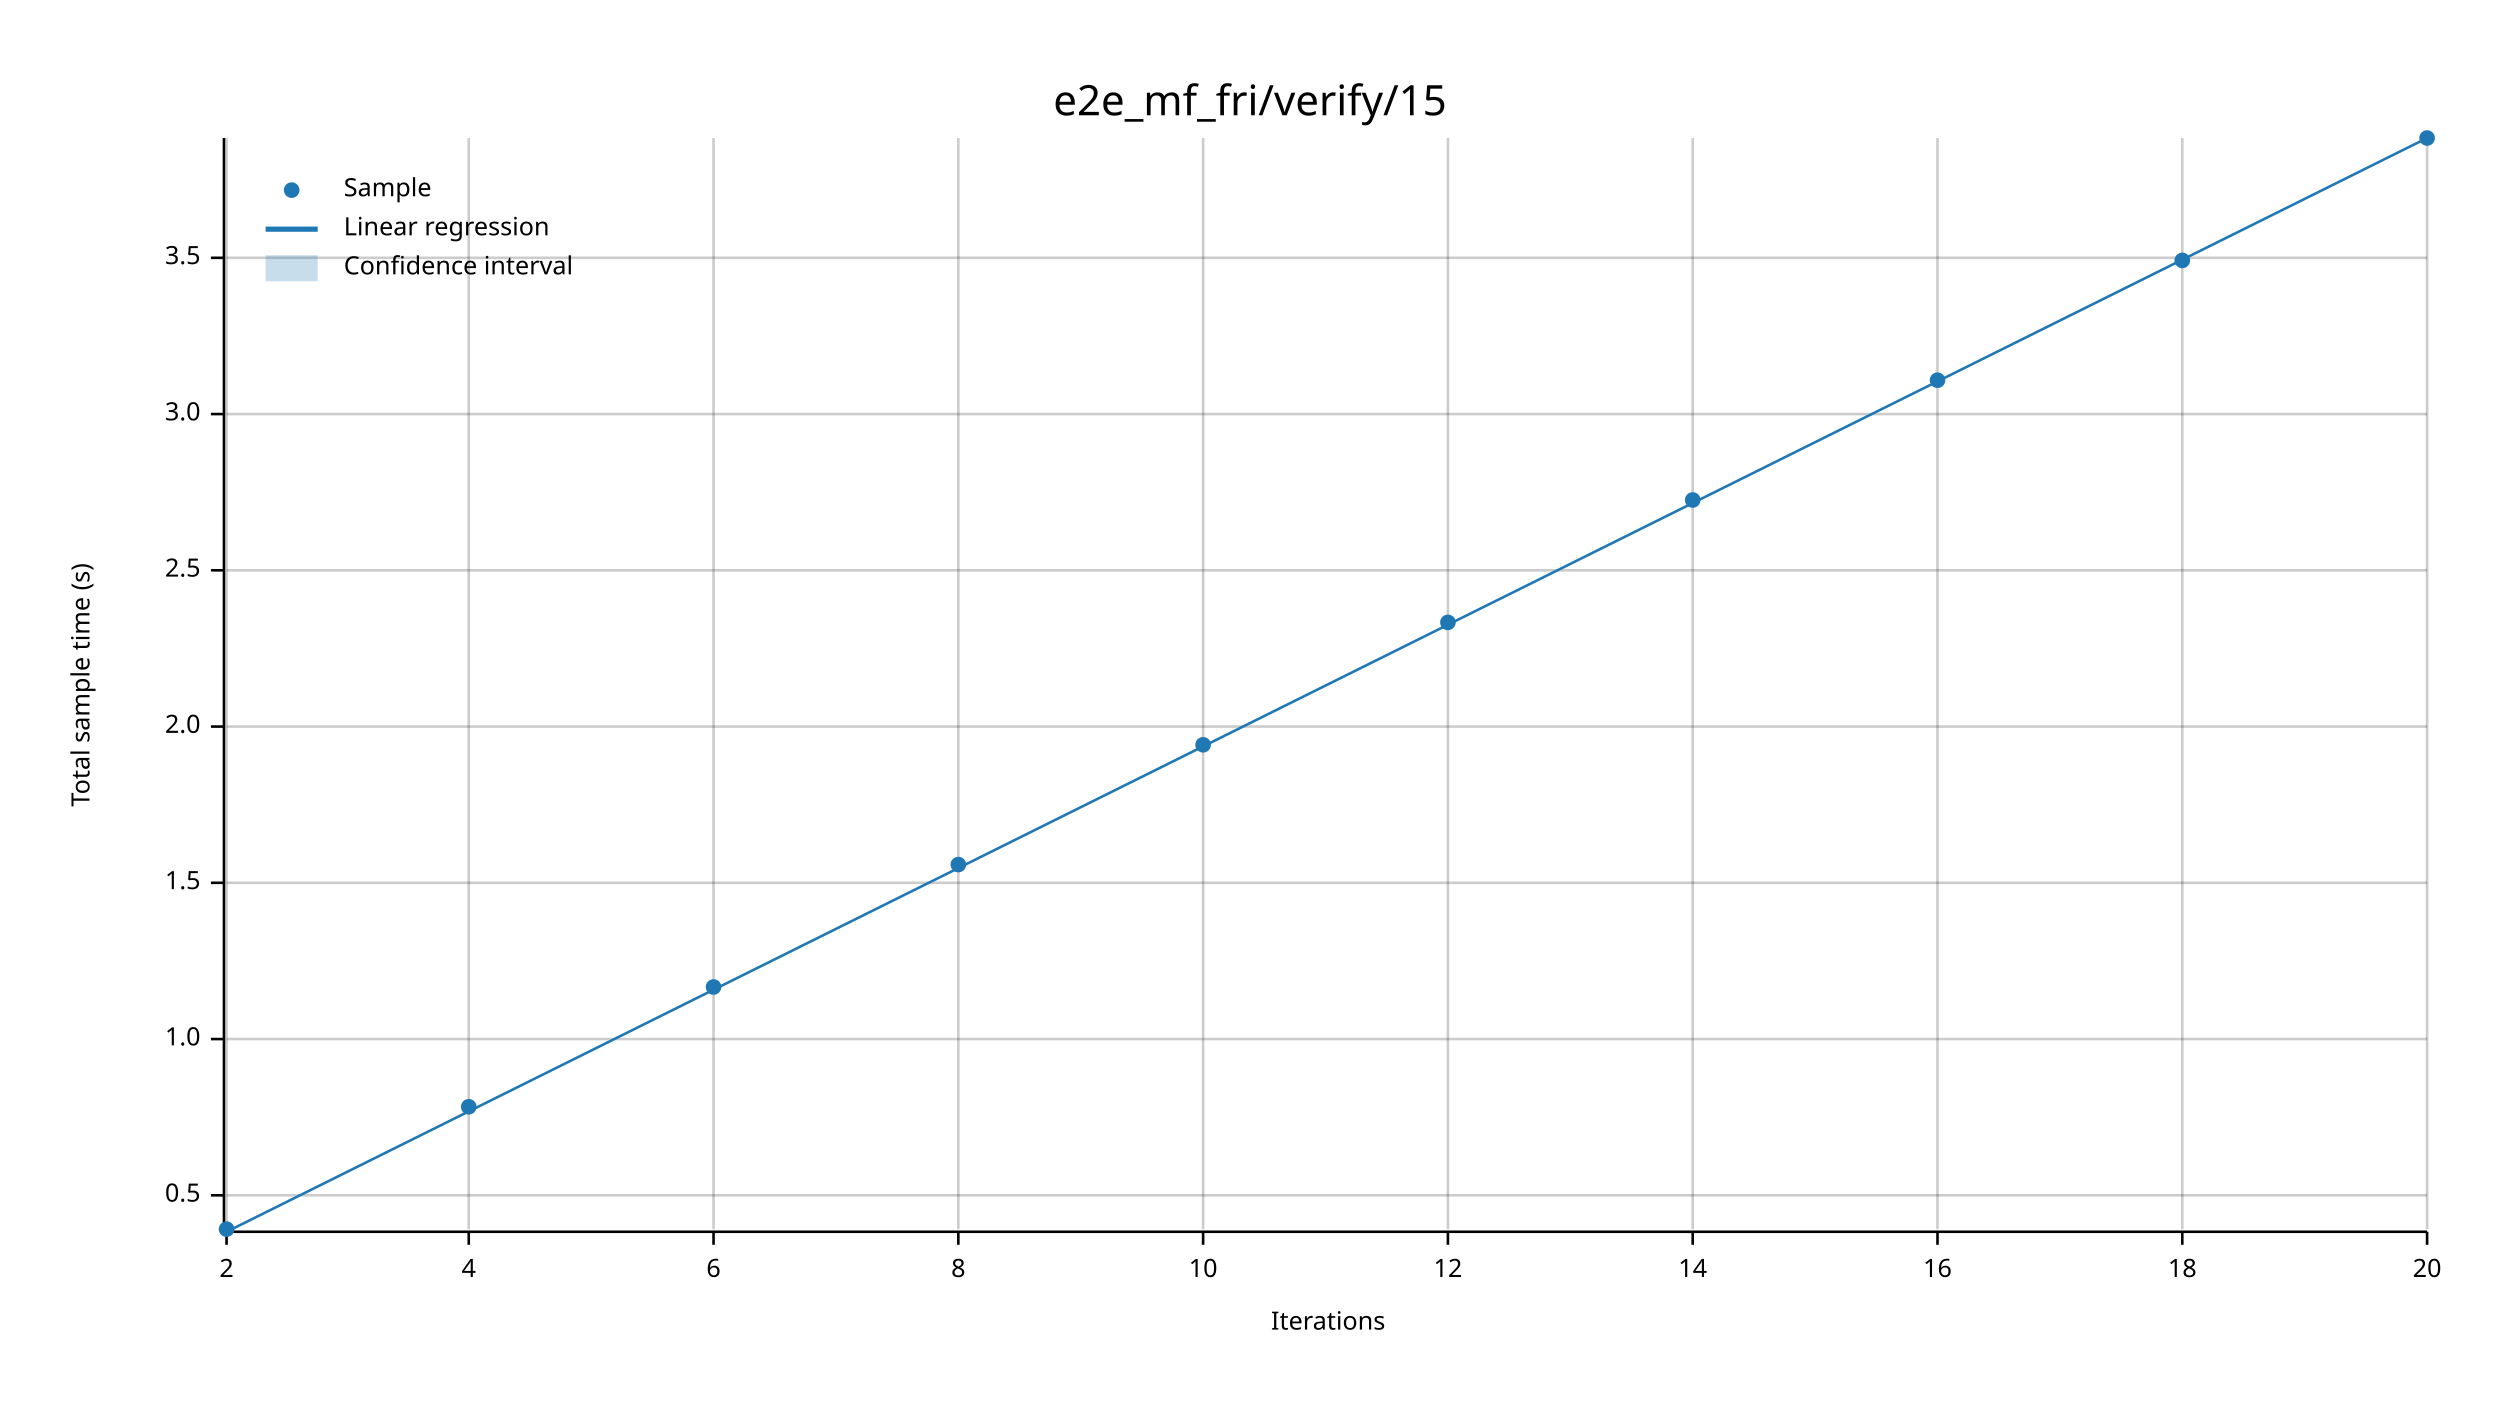
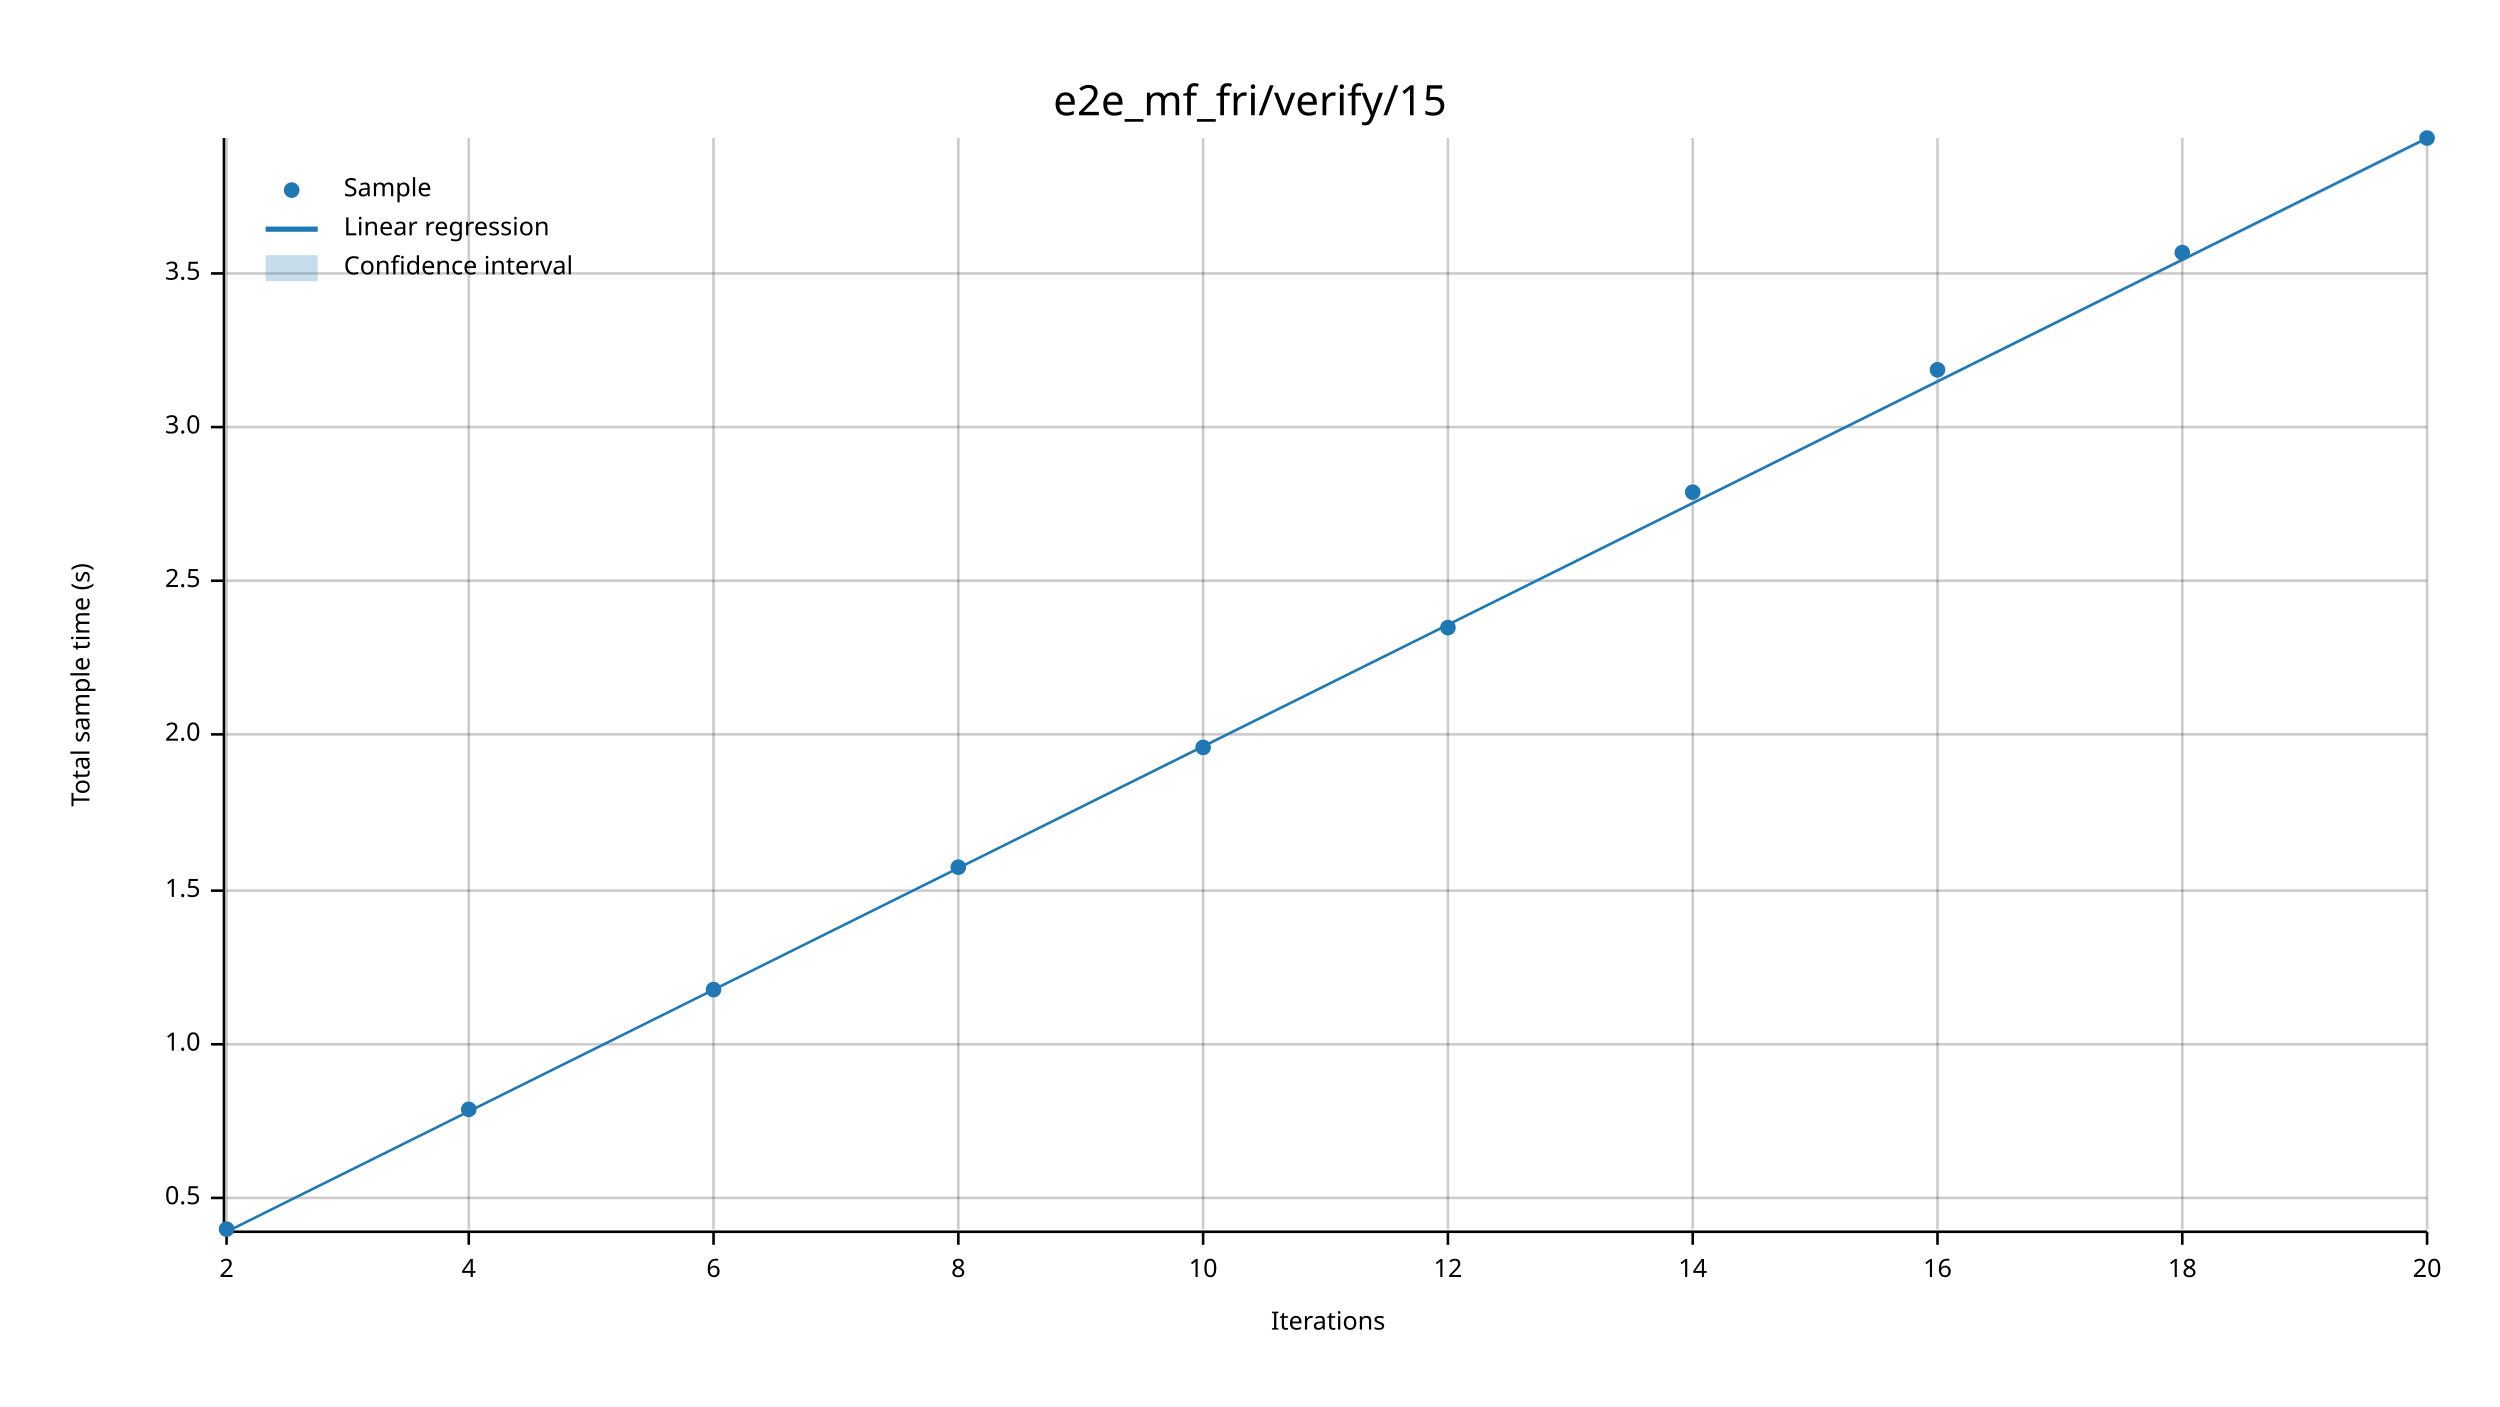
<svg xmlns="http://www.w3.org/2000/svg" width="960" height="540" viewBox="0 0 960 540">
  <text x="480" y="32" dy="0.76em" text-anchor="middle" font-family="sans-serif" font-size="16.129" opacity="1" fill="#000000">
e2e_mf_fri/verify/15
</text>
  <text x="27" y="263" dy="0.76em" text-anchor="middle" font-family="sans-serif" font-size="9.677" opacity="1" fill="#000000" transform="rotate(270, 27, 263)">
Total sample time (s)
</text>
  <text x="510" y="513" dy="-0.5ex" text-anchor="middle" font-family="sans-serif" font-size="9.677" opacity="1" fill="#000000">
Iterations
</text>
  <line opacity="0.2" stroke="#000000" stroke-width="1" x1="87" y1="472" x2="87" y2="53" />
  <line opacity="0.2" stroke="#000000" stroke-width="1" x1="180" y1="472" x2="180" y2="53" />
  <line opacity="0.2" stroke="#000000" stroke-width="1" x1="274" y1="472" x2="274" y2="53" />
  <line opacity="0.2" stroke="#000000" stroke-width="1" x1="368" y1="472" x2="368" y2="53" />
  <line opacity="0.2" stroke="#000000" stroke-width="1" x1="462" y1="472" x2="462" y2="53" />
  <line opacity="0.2" stroke="#000000" stroke-width="1" x1="556" y1="472" x2="556" y2="53" />
  <line opacity="0.2" stroke="#000000" stroke-width="1" x1="650" y1="472" x2="650" y2="53" />
  <line opacity="0.2" stroke="#000000" stroke-width="1" x1="744" y1="472" x2="744" y2="53" />
  <line opacity="0.2" stroke="#000000" stroke-width="1" x1="838" y1="472" x2="838" y2="53" />
  <line opacity="0.2" stroke="#000000" stroke-width="1" x1="932" y1="472" x2="932" y2="53" />
-   <line opacity="0.2" stroke="#000000" stroke-width="1" x1="87" y1="459" x2="932" y2="459" />
-   <line opacity="0.2" stroke="#000000" stroke-width="1" x1="87" y1="399" x2="932" y2="399" />
-   <line opacity="0.2" stroke="#000000" stroke-width="1" x1="87" y1="339" x2="932" y2="339" />
-   <line opacity="0.2" stroke="#000000" stroke-width="1" x1="87" y1="279" x2="932" y2="279" />
-   <line opacity="0.2" stroke="#000000" stroke-width="1" x1="87" y1="219" x2="932" y2="219" />
-   <line opacity="0.2" stroke="#000000" stroke-width="1" x1="87" y1="159" x2="932" y2="159" />
-   <line opacity="0.2" stroke="#000000" stroke-width="1" x1="87" y1="99" x2="932" y2="99" />
+   <line opacity="0.2" stroke="#000000" stroke-width="1" x1="87" y1="460" x2="932" y2="460" />
+   <line opacity="0.2" stroke="#000000" stroke-width="1" x1="87" y1="401" x2="932" y2="401" />
+   <line opacity="0.2" stroke="#000000" stroke-width="1" x1="87" y1="342" x2="932" y2="342" />
+   <line opacity="0.2" stroke="#000000" stroke-width="1" x1="87" y1="282" x2="932" y2="282" />
+   <line opacity="0.2" stroke="#000000" stroke-width="1" x1="87" y1="223" x2="932" y2="223" />
+   <line opacity="0.2" stroke="#000000" stroke-width="1" x1="87" y1="164" x2="932" y2="164" />
+   <line opacity="0.2" stroke="#000000" stroke-width="1" x1="87" y1="105" x2="932" y2="105" />
  <polyline fill="none" opacity="1" stroke="#000000" stroke-width="1" points="86,53 86,472 " />
-   <text x="77" y="459" dy="0.5ex" text-anchor="end" font-family="sans-serif" font-size="9.677" opacity="1" fill="#000000">
+   <text x="77" y="460" dy="0.5ex" text-anchor="end" font-family="sans-serif" font-size="9.677" opacity="1" fill="#000000">
0.5
</text>
-   <polyline fill="none" opacity="1" stroke="#000000" stroke-width="1" points="81,459 86,459 " />
-   <text x="77" y="399" dy="0.5ex" text-anchor="end" font-family="sans-serif" font-size="9.677" opacity="1" fill="#000000">
+   <polyline fill="none" opacity="1" stroke="#000000" stroke-width="1" points="81,460 86,460 " />
+   <text x="77" y="401" dy="0.5ex" text-anchor="end" font-family="sans-serif" font-size="9.677" opacity="1" fill="#000000">
1.0
</text>
-   <polyline fill="none" opacity="1" stroke="#000000" stroke-width="1" points="81,399 86,399 " />
-   <text x="77" y="339" dy="0.5ex" text-anchor="end" font-family="sans-serif" font-size="9.677" opacity="1" fill="#000000">
+   <polyline fill="none" opacity="1" stroke="#000000" stroke-width="1" points="81,401 86,401 " />
+   <text x="77" y="342" dy="0.5ex" text-anchor="end" font-family="sans-serif" font-size="9.677" opacity="1" fill="#000000">
1.5
</text>
-   <polyline fill="none" opacity="1" stroke="#000000" stroke-width="1" points="81,339 86,339 " />
-   <text x="77" y="279" dy="0.5ex" text-anchor="end" font-family="sans-serif" font-size="9.677" opacity="1" fill="#000000">
+   <polyline fill="none" opacity="1" stroke="#000000" stroke-width="1" points="81,342 86,342 " />
+   <text x="77" y="282" dy="0.5ex" text-anchor="end" font-family="sans-serif" font-size="9.677" opacity="1" fill="#000000">
2.0
</text>
-   <polyline fill="none" opacity="1" stroke="#000000" stroke-width="1" points="81,279 86,279 " />
-   <text x="77" y="219" dy="0.5ex" text-anchor="end" font-family="sans-serif" font-size="9.677" opacity="1" fill="#000000">
+   <polyline fill="none" opacity="1" stroke="#000000" stroke-width="1" points="81,282 86,282 " />
+   <text x="77" y="223" dy="0.5ex" text-anchor="end" font-family="sans-serif" font-size="9.677" opacity="1" fill="#000000">
2.5
</text>
-   <polyline fill="none" opacity="1" stroke="#000000" stroke-width="1" points="81,219 86,219 " />
-   <text x="77" y="159" dy="0.5ex" text-anchor="end" font-family="sans-serif" font-size="9.677" opacity="1" fill="#000000">
+   <polyline fill="none" opacity="1" stroke="#000000" stroke-width="1" points="81,223 86,223 " />
+   <text x="77" y="164" dy="0.5ex" text-anchor="end" font-family="sans-serif" font-size="9.677" opacity="1" fill="#000000">
3.0
</text>
-   <polyline fill="none" opacity="1" stroke="#000000" stroke-width="1" points="81,159 86,159 " />
-   <text x="77" y="99" dy="0.5ex" text-anchor="end" font-family="sans-serif" font-size="9.677" opacity="1" fill="#000000">
+   <polyline fill="none" opacity="1" stroke="#000000" stroke-width="1" points="81,164 86,164 " />
+   <text x="77" y="105" dy="0.5ex" text-anchor="end" font-family="sans-serif" font-size="9.677" opacity="1" fill="#000000">
3.5
</text>
-   <polyline fill="none" opacity="1" stroke="#000000" stroke-width="1" points="81,99 86,99 " />
+   <polyline fill="none" opacity="1" stroke="#000000" stroke-width="1" points="81,105 86,105 " />
  <polyline fill="none" opacity="1" stroke="#000000" stroke-width="1" points="87,473 932,473 " />
  <text x="87" y="483" dy="0.76em" text-anchor="middle" font-family="sans-serif" font-size="9.677" opacity="1" fill="#000000">
2
</text>
  <polyline fill="none" opacity="1" stroke="#000000" stroke-width="1" points="87,473 87,478 " />
  <text x="180" y="483" dy="0.76em" text-anchor="middle" font-family="sans-serif" font-size="9.677" opacity="1" fill="#000000">
4
</text>
  <polyline fill="none" opacity="1" stroke="#000000" stroke-width="1" points="180,473 180,478 " />
  <text x="274" y="483" dy="0.76em" text-anchor="middle" font-family="sans-serif" font-size="9.677" opacity="1" fill="#000000">
6
</text>
  <polyline fill="none" opacity="1" stroke="#000000" stroke-width="1" points="274,473 274,478 " />
  <text x="368" y="483" dy="0.76em" text-anchor="middle" font-family="sans-serif" font-size="9.677" opacity="1" fill="#000000">
8
</text>
  <polyline fill="none" opacity="1" stroke="#000000" stroke-width="1" points="368,473 368,478 " />
  <text x="462" y="483" dy="0.76em" text-anchor="middle" font-family="sans-serif" font-size="9.677" opacity="1" fill="#000000">
10
</text>
  <polyline fill="none" opacity="1" stroke="#000000" stroke-width="1" points="462,473 462,478 " />
  <text x="556" y="483" dy="0.76em" text-anchor="middle" font-family="sans-serif" font-size="9.677" opacity="1" fill="#000000">
12
</text>
  <polyline fill="none" opacity="1" stroke="#000000" stroke-width="1" points="556,473 556,478 " />
  <text x="650" y="483" dy="0.76em" text-anchor="middle" font-family="sans-serif" font-size="9.677" opacity="1" fill="#000000">
14
</text>
  <polyline fill="none" opacity="1" stroke="#000000" stroke-width="1" points="650,473 650,478 " />
  <text x="744" y="483" dy="0.76em" text-anchor="middle" font-family="sans-serif" font-size="9.677" opacity="1" fill="#000000">
16
</text>
  <polyline fill="none" opacity="1" stroke="#000000" stroke-width="1" points="744,473 744,478 " />
  <text x="838" y="483" dy="0.76em" text-anchor="middle" font-family="sans-serif" font-size="9.677" opacity="1" fill="#000000">
18
</text>
  <polyline fill="none" opacity="1" stroke="#000000" stroke-width="1" points="838,473 838,478 " />
  <text x="932" y="483" dy="0.76em" text-anchor="middle" font-family="sans-serif" font-size="9.677" opacity="1" fill="#000000">
20
</text>
  <polyline fill="none" opacity="1" stroke="#000000" stroke-width="1" points="932,473 932,478 " />
  <circle cx="87" cy="472" r="3" opacity="1" fill="#1F78B4" stroke="none" stroke-width="1" />
-   <circle cx="180" cy="425" r="3" opacity="1" fill="#1F78B4" stroke="none" stroke-width="1" />
-   <circle cx="274" cy="379" r="3" opacity="1" fill="#1F78B4" stroke="none" stroke-width="1" />
-   <circle cx="368" cy="332" r="3" opacity="1" fill="#1F78B4" stroke="none" stroke-width="1" />
-   <circle cx="462" cy="286" r="3" opacity="1" fill="#1F78B4" stroke="none" stroke-width="1" />
-   <circle cx="556" cy="239" r="3" opacity="1" fill="#1F78B4" stroke="none" stroke-width="1" />
-   <circle cx="650" cy="192" r="3" opacity="1" fill="#1F78B4" stroke="none" stroke-width="1" />
-   <circle cx="744" cy="146" r="3" opacity="1" fill="#1F78B4" stroke="none" stroke-width="1" />
-   <circle cx="838" cy="100" r="3" opacity="1" fill="#1F78B4" stroke="none" stroke-width="1" />
+   <circle cx="180" cy="426" r="3" opacity="1" fill="#1F78B4" stroke="none" stroke-width="1" />
+   <circle cx="274" cy="380" r="3" opacity="1" fill="#1F78B4" stroke="none" stroke-width="1" />
+   <circle cx="368" cy="333" r="3" opacity="1" fill="#1F78B4" stroke="none" stroke-width="1" />
+   <circle cx="462" cy="287" r="3" opacity="1" fill="#1F78B4" stroke="none" stroke-width="1" />
+   <circle cx="556" cy="241" r="3" opacity="1" fill="#1F78B4" stroke="none" stroke-width="1" />
+   <circle cx="650" cy="189" r="3" opacity="1" fill="#1F78B4" stroke="none" stroke-width="1" />
+   <circle cx="744" cy="142" r="3" opacity="1" fill="#1F78B4" stroke="none" stroke-width="1" />
+   <circle cx="838" cy="97" r="3" opacity="1" fill="#1F78B4" stroke="none" stroke-width="1" />
  <circle cx="932" cy="53" r="3" opacity="1" fill="#1F78B4" stroke="none" stroke-width="1" />
  <polyline fill="none" opacity="1" stroke="#1F78B4" stroke-width="1" points="87,473 932,53 " />
-   <polygon opacity="0.25" fill="#1F78B4" points="87,473 932,53 932,53 " />
+   <polygon opacity="0.25" fill="#1F78B4" points="87,473 932,54 932,53 " />
  <text x="132" y="68" dy="0.76em" text-anchor="start" font-family="sans-serif" font-size="9.677" opacity="1" fill="#000000">
Sample
</text>
  <text x="132" y="83" dy="0.76em" text-anchor="start" font-family="sans-serif" font-size="9.677" opacity="1" fill="#000000">
Linear regression
</text>
  <text x="132" y="98" dy="0.76em" text-anchor="start" font-family="sans-serif" font-size="9.677" opacity="1" fill="#000000">
Confidence interval
</text>
  <circle cx="112" cy="73" r="3" opacity="1" fill="#1F78B4" stroke="none" stroke-width="1" />
  <polyline fill="none" opacity="1" stroke="#1F78B4" stroke-width="2" points="102,88 122,88 " />
  <rect x="102" y="98" width="20" height="10" opacity="0.25" fill="#1F78B4" stroke="none" />
</svg>
